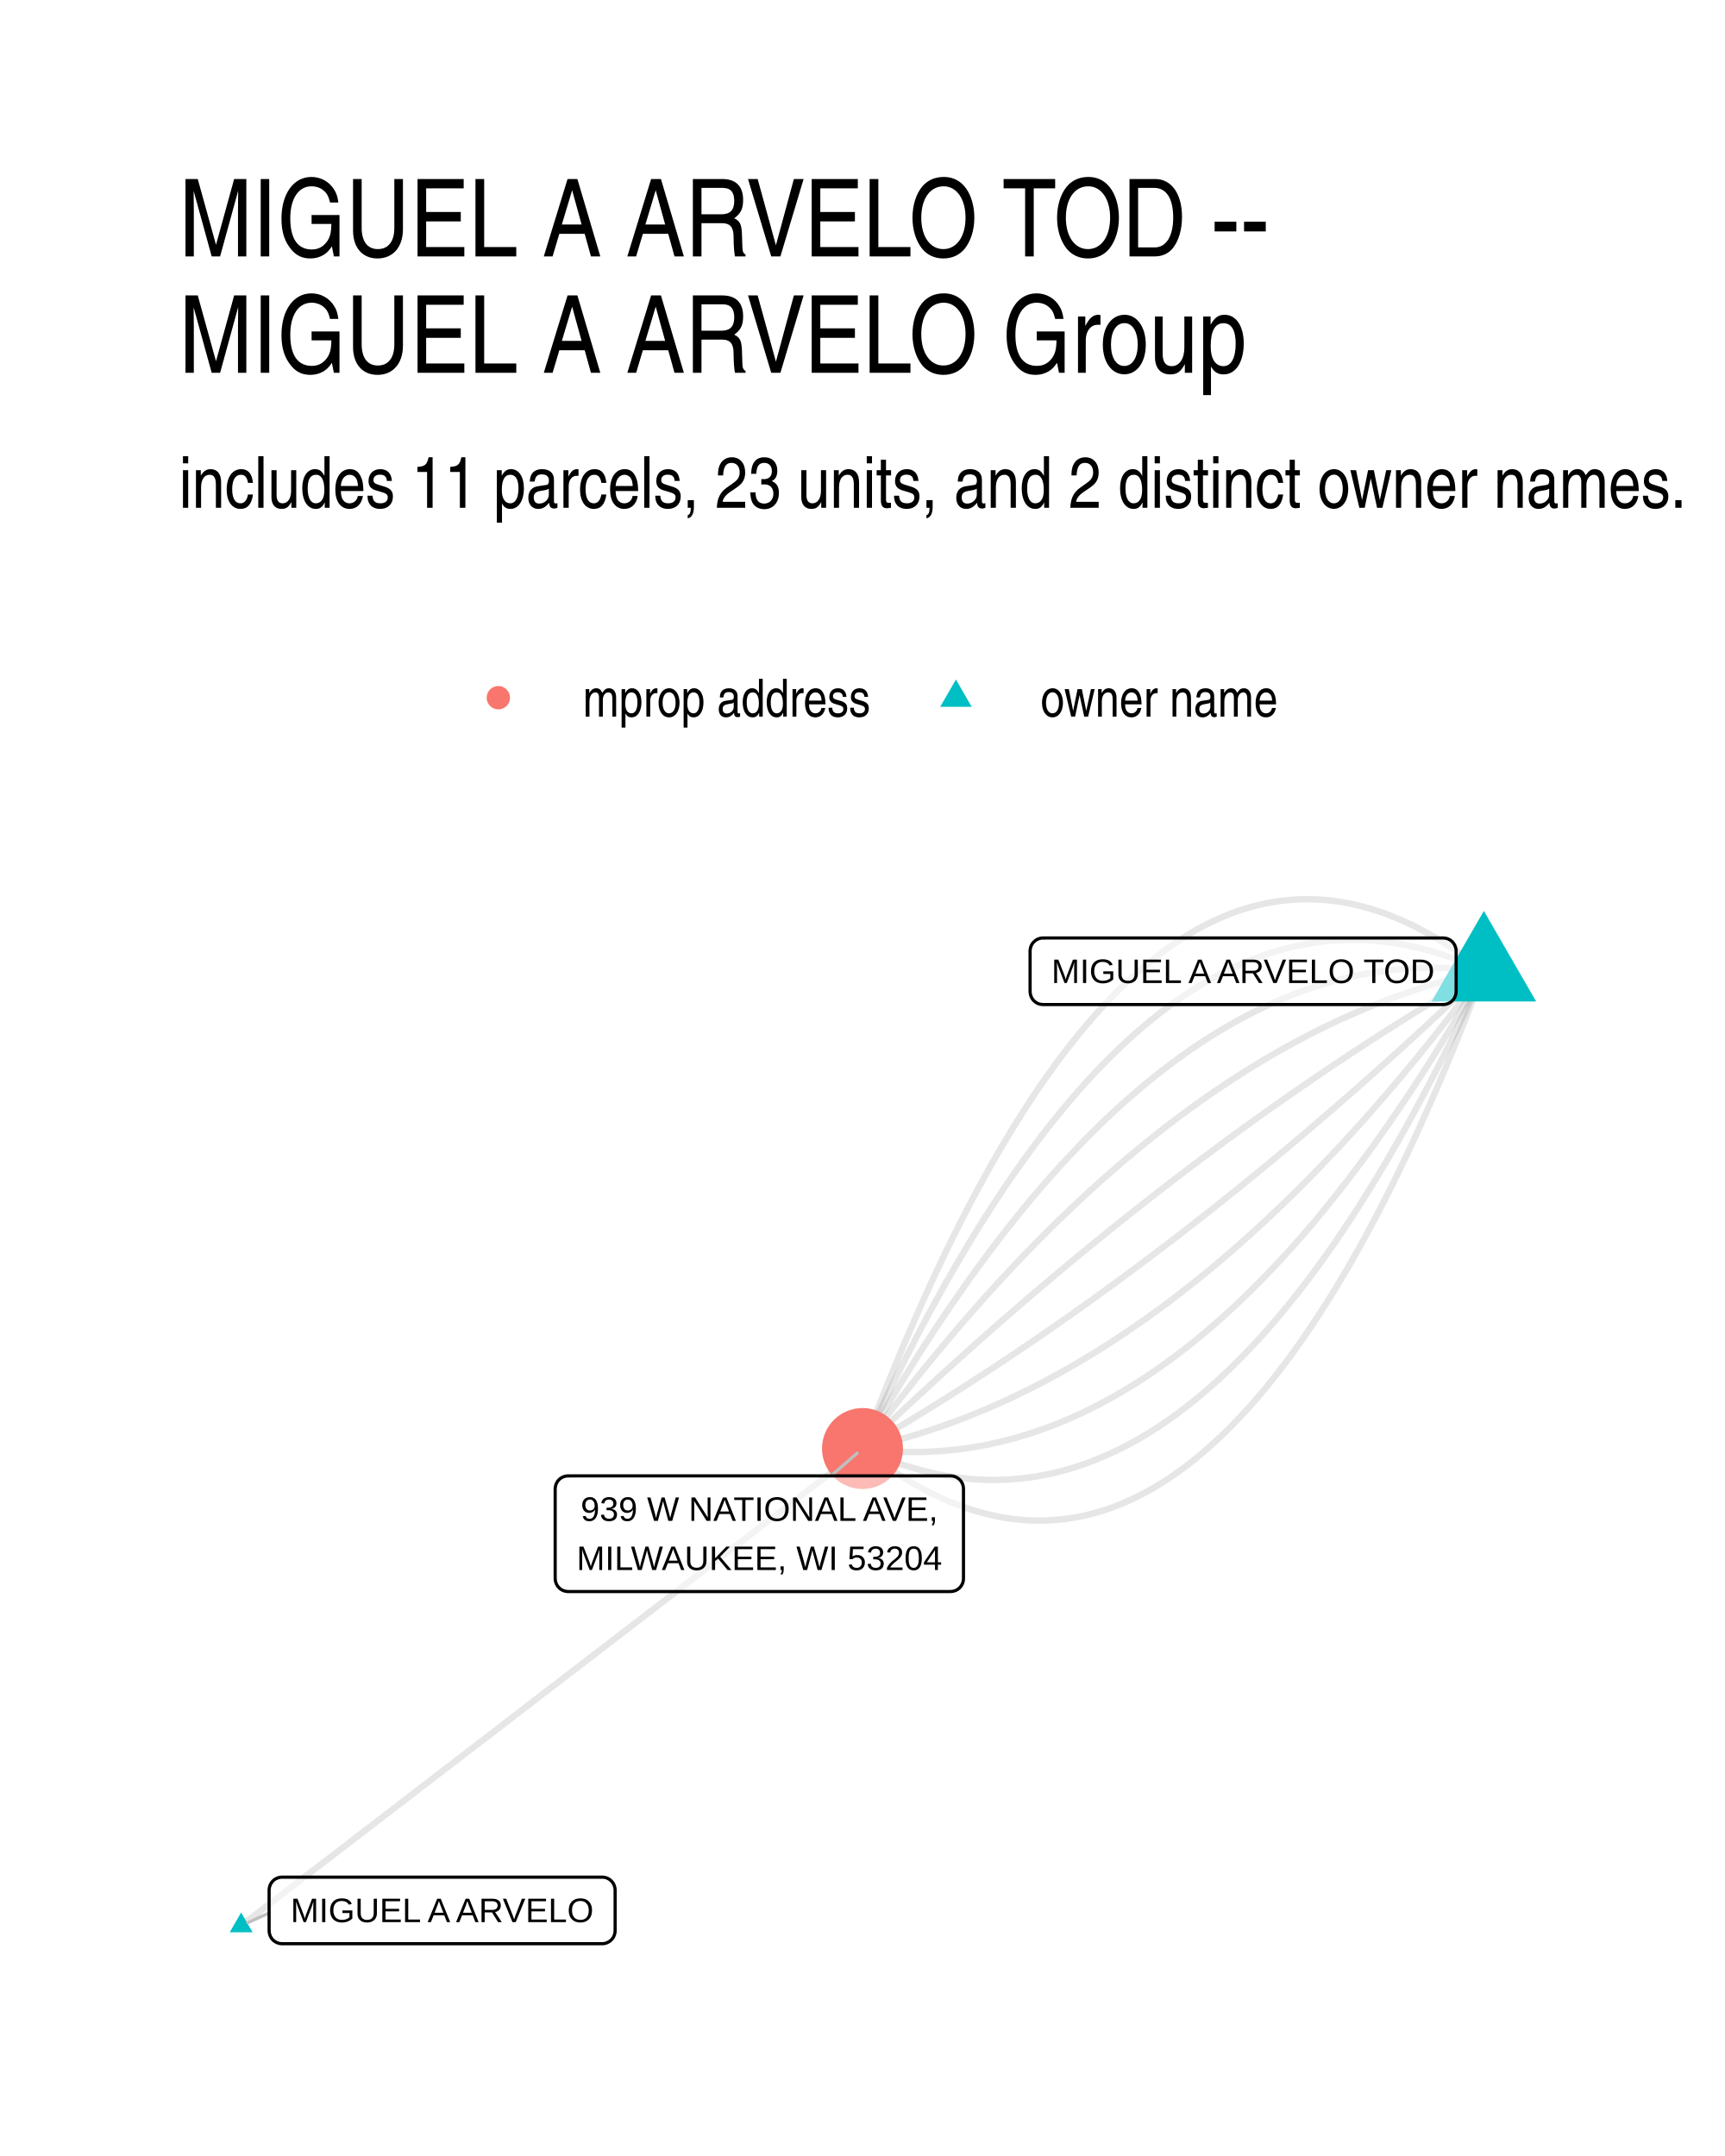
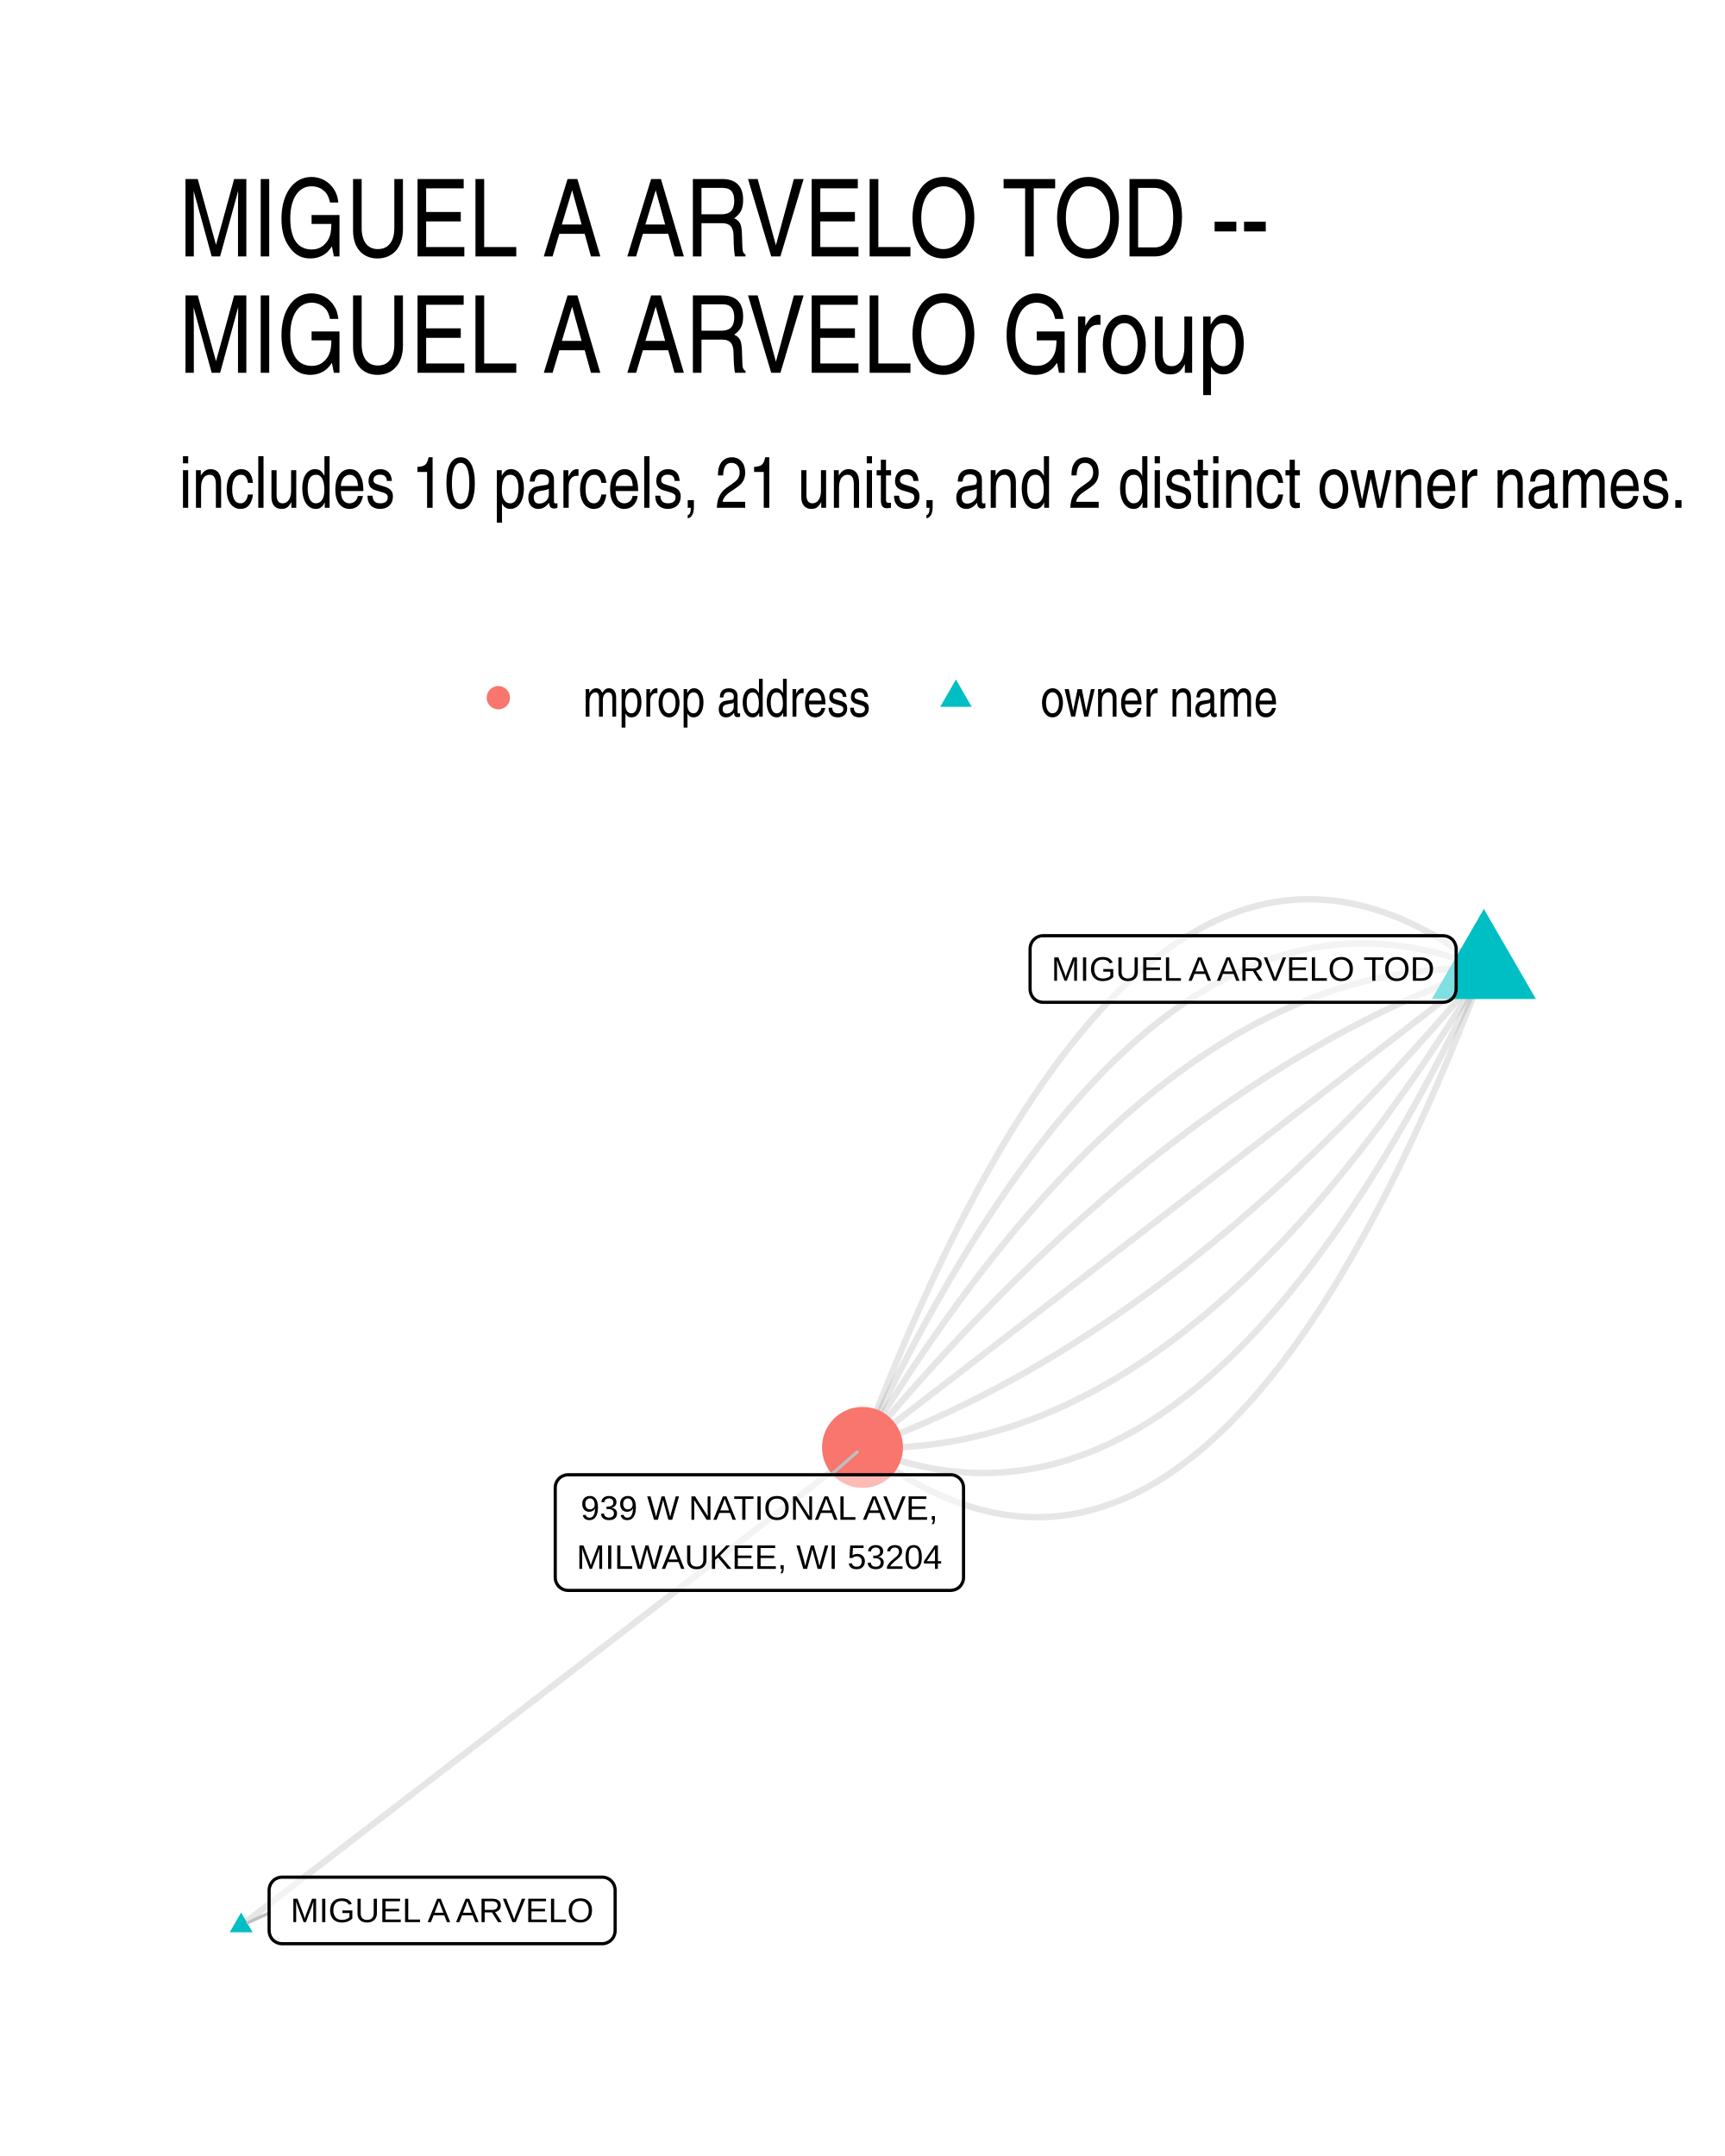
<svg xmlns="http://www.w3.org/2000/svg" width="384" height="480" viewBox="0 0 288 360">
  <g class="svglite">
    <defs>
      <style>.svglite line,.svglite polyline,.svglite polygon,.svglite path,.svglite circle{fill:none;stroke:#000000;stroke-linecap:round;stroke-linejoin:round;stroke-miterlimit:10.00}.svglite text{white-space:pre}.svglite g.glyphgroup path{fill:inherit;stroke:none}</style>
    </defs>
    <rect width="100%" height="100%" style="stroke-linecap:round;stroke-linejoin:round;stroke-miterlimit:10.00;stroke:none;fill:#FFFFFF" />
    <defs>
      <clipPath id="cpMC4wMHwyODguMDB8MC4wMHwzNjAuMDA=">
        <path d="M0 0h288v360H0z" />
      </clipPath>
    </defs>
    <g clip-path="url(#cpMC4wMHwyODguMDB8MC4wMHwzNjAuMDA=)">
      <path d="M0 0h288v360H0z" style="stroke-width:1.07;stroke:none;fill:#FFFFFF" />
    </g>
    <defs>
      <clipPath id="cpMjkuODl8MjU4LjExfDE0MS41OHwzMzAuMTE=">
        <path d="M29.89 141.58h228.22v188.53H29.89z" />
      </clipPath>
    </defs>
    <g clip-path="url(#cpMjkuODl8MjU4LjExfDE0MS41OHwzMzAuMTE=)">
-       <path d="m247.74 162.18-1.15-.9-1.14-.86-1.14-.83-1.14-.79-1.14-.76-1.14-.72-1.13-.69-1.14-.65-1.13-.62-1.12-.59-1.13-.55-1.12-.51-1.13-.48-1.12-.45-1.11-.41-1.12-.37-1.11-.35-1.12-.3-1.11-.27-1.1-.24-1.11-.2-1.1-.17-1.11-.13-1.1-.1-1.09-.06-1.1-.03h-1.09l-1.1.04-1.09.08-1.08.11-1.09.14-1.08.18-1.09.22-1.08.25-1.07.28-1.08.32-1.07.35-1.08.39-1.07.43-1.06.45-1.07.5-1.06.52-1.07.56-1.06.6-1.05.63-1.06.67-1.05.7-1.06.74-1.05.77-1.04.8-1.05.84-1.04.87-1.04.91-1.04.95-1.04.98-1.04 1.01-1.03 1.05-1.03 1.08-1.03 1.12-1.03 1.15-1.03 1.19-1.02 1.22-1.02 1.26-1.02 1.29-1.02 1.32-1.02 1.36-1.01 1.4-1.01 1.43-1.01 1.46-1.01 1.5-1 1.54-1.01 1.57-1 1.6-1 1.64-1 1.67-.99 1.71-1 1.74-.99 1.78-.99 1.81-.99 1.85-.98 1.88-.98 1.92-.99 1.95-.98 1.98-.97 2.02-.98 2.06-.97 2.09-.97 2.12-.97 2.16-.97 2.2-.97 2.23-.96 2.26-.96 2.3-.96 2.33-.96 2.37-.95 2.4-.96 2.44-.95 2.47-.95 2.51" style="stroke-width:1.07;stroke:#000000;stroke-opacity:0.10;stroke-linecap:butt" />
-       <path d="m247.74 162.18-1.13-.52-1.12-.49-1.12-.47-1.12-.43-1.12-.42-1.11-.38-1.12-.36-1.11-.33-1.11-.3-1.11-.27-1.11-.25-1.11-.22-1.11-.2-1.1-.17-1.1-.14-1.1-.11-1.1-.09-1.1-.06-1.1-.03h-1.09l-1.1.02-1.09.05-1.09.07-1.09.11-1.08.12-1.09.16-1.08.19-1.08.21-1.08.23-1.08.27-1.08.29-1.08.32-1.07.34-1.07.38-1.08.4-1.06.42-1.07.46-1.07.48-1.06.51-1.07.53-1.06.56-1.06.59-1.06.62-1.06.64-1.05.67-1.06.7-1.05.72-1.05.75-1.05.78-1.05.8-1.04.84-1.05.86-1.04.88-1.04.91-1.04.94-1.04.97-1.04 1-1.03 1.02-1.04 1.05-1.03 1.07-1.03 1.1-1.03 1.13-1.03 1.16-1.02 1.18-1.03 1.21-1.02 1.24-1.02 1.26-1.02 1.29-1.02 1.32-1.02 1.35-1.01 1.37-1.01 1.4-1.02 1.42-1.01 1.46-1.01 1.48-1 1.51-1.01 1.53-1 1.56-1.01 1.59-1 1.62-1 1.64-.99 1.67-1 1.69-1 1.73-.99 1.75-.99 1.77-.99 1.81-.99 1.83-.99 1.86-.98 1.88-.98 1.92-.99 1.94-.98 1.96-.98 2-.97 2.02-.98 2.04-.98 2.08-.97 2.1-.97 2.13" style="stroke-width:1.07;stroke:#000000;stroke-opacity:0.10;stroke-linecap:butt" />
-       <path d="m247.74 162.18-1.1-.14-1.11-.12-1.1-.11-1.1-.08-1.09-.06-1.1-.05-1.1-.02-1.09-.01-1.09.02-1.1.03-1.09.05-1.09.08-1.09.09-1.09.11-1.08.13-1.09.15-1.08.16-1.09.19-1.08.21-1.08.22-1.08.25-1.08.26-1.08.29-1.07.3-1.08.32-1.07.35-1.08.36-1.07.38-1.07.4-1.07.42-1.07.43-1.07.46-1.07.48-1.06.5-1.07.51-1.06.54-1.06.55-1.06.57-1.06.6-1.06.61-1.06.63-1.06.65-1.05.67-1.06.69-1.05.71-1.05.73-1.05.74-1.05.77-1.05.78-1.05.81-1.05.82-1.04.85-1.05.86-1.04.88-1.04.9-1.04.92-1.04.94-1.04.96-1.04.98-1.04 1-1.03 1.02-1.04 1.03-1.03 1.06-1.03 1.08-1.03 1.09-1.03 1.11-1.03 1.14-1.03 1.15-1.03 1.17-1.02 1.19-1.03 1.21-1.02 1.23-1.02 1.25-1.02 1.27-1.02 1.28-1.02 1.31-1.02 1.33-1.02 1.34-1.01 1.37-1.02 1.38-1.01 1.4-1.01 1.43-1.01 1.44-1.01 1.46-1.01 1.48-1.01 1.5-1.01 1.52-1 1.54-1.01 1.55-1 1.58-1 1.6-1 1.61-1 1.64-1 1.65-1 1.67-1 1.7-.99 1.71-1 1.73-.99 1.75" style="stroke-width:1.07;stroke:#000000;stroke-opacity:0.10;stroke-linecap:butt" />
-       <path d="m247.74 162.18-1.08.24-1.08.24-1.08.27-1.08.27-1.08.28-1.08.3-1.07.3-1.08.32-1.07.33-1.08.35-1.07.35-1.08.36-1.07.38-1.07.39-1.07.4-1.07.41-1.07.42-1.07.44-1.07.44-1.07.46-1.06.47-1.07.48-1.07.49-1.06.51-1.07.51-1.06.53-1.06.54-1.07.55-1.06.56-1.06.57-1.06.59-1.06.6-1.06.6-1.06.62-1.06.64-1.05.64-1.06.65-1.06.67-1.05.68-1.06.69-1.05.7-1.05.71-1.06.72-1.05.74-1.05.75-1.05.75-1.05.77-1.05.79-1.05.79-1.04.8-1.05.82-1.05.83-1.04.84-1.05.85-1.04.86-1.05.88-1.04.88-1.04.9-1.04.91-1.05.92-1.04.93-1.04.95-1.04.95-1.03.97-1.04.98-1.04.99-1.04 1-1.03 1.01-1.04 1.03-1.03 1.03-1.03 1.05-1.04 1.06-1.03 1.07-1.03 1.09-1.03 1.09-1.03 1.11-1.03 1.11-1.03 1.13-1.03 1.14-1.03 1.16-1.03 1.16-1.02 1.18-1.03 1.18-1.02 1.2-1.03 1.21-1.02 1.22-1.02 1.24-1.03 1.24-1.02 1.26-1.02 1.27-1.02 1.28-1.02 1.29-1.02 1.3-1.02 1.31-1.02 1.33-1.01 1.34-1.02 1.35-1.01 1.36-1.02 1.37" style="stroke-width:1.07;stroke:#000000;stroke-opacity:0.10;stroke-linecap:butt" />
-       <path d="m247.74 162.18-1.06.61-1.06.62-1.06.63-1.06.62-1.05.64-1.06.63-1.06.64-1.06.64-1.05.65-1.06.65-1.06.65-1.05.66-1.06.67-1.05.66-1.06.67-1.06.67-1.05.68-1.06.68-1.05.69-1.06.69-1.05.69-1.05.7-1.06.7-1.05.7-1.05.71-1.06.71-1.05.72-1.05.72-1.06.72-1.05.73-1.05.73-1.05.74-1.05.74-1.06.74-1.05.75-1.05.75-1.05.76-1.05.75-1.05.77-1.05.76-1.05.77-1.05.78-1.05.78-1.05.78-1.05.78-1.04.79-1.05.8-1.05.79-1.05.8-1.05.81-1.05.81-1.04.81-1.05.82-1.05.82-1.04.82-1.05.83-1.05.83-1.04.84-1.05.84-1.04.84-1.05.85-1.04.85-1.05.85-1.04.86-1.05.87-1.04.86-1.05.87-1.04.88-1.04.88-1.05.88-1.04.88-1.04.89-1.05.9-1.04.9-1.04.9-1.04.9-1.05.91-1.04.91-1.04.92-1.04.92-1.04.93-1.04.93-1.04.93-1.04.93-1.04.94-1.04.95-1.04.95-1.04.95-1.04.95-1.04.96-1.04.97-1.04.96-1.03.97-1.04.98-1.04.98-1.04.98-1.04.99-1.03.99-1.04.99m103.74-79.69-1.04.99-1.04.99-1.03.99-1.04.98-1.04.98-1.04.97-1.03.98-1.04.96-1.04.97-1.04.95-1.04.96-1.04.95-1.04.95-1.04.94-1.04.94-1.04.94-1.04.93-1.04.93-1.04.92-1.04.93-1.04.91-1.05.92-1.04.9-1.04.91-1.04.9-1.04.9-1.05.89-1.04.89-1.04.89-1.05.88-1.04.88-1.04.87-1.05.87-1.04.87-1.05.86-1.04.86-1.05.86-1.04.85-1.05.85-1.04.84-1.05.84-1.04.84-1.05.83-1.05.83-1.04.82-1.05.82-1.05.82-1.05.81-1.04.81-1.05.8-1.05.8-1.05.8-1.05.8-1.04.78-1.05.79-1.05.78-1.05.78-1.05.77-1.05.77-1.05.77-1.05.76-1.05.76-1.05.76-1.05.75-1.06.74-1.05.75-1.05.74-1.05.73-1.05.73-1.06.73-1.05.73-1.05.72-1.05.71-1.06.71-1.05.71-1.05.71-1.06.7-1.05.7-1.06.69-1.05.69-1.06.68-1.05.68-1.06.68-1.05.68-1.06.67-1.05.66-1.06.66-1.06.66-1.05.66-1.06.65-1.06.64-1.05.65-1.06.64-1.06.63-1.06.63-1.05.63-1.06.62-1.06.62-1.06.62M40.26 321.54l1.05-.8 1.05-.81 1.05-.8 1.04-.81 1.05-.8 1.05-.81 1.05-.8 1.04-.81 1.05-.8 1.05-.81 1.05-.8 1.05-.8 1.04-.81 1.05-.8 1.05-.81 1.05-.8 1.05-.81 1.04-.8 1.05-.81 1.05-.8 1.05-.81 1.04-.8 1.05-.81 1.05-.8 1.05-.81 1.05-.8 1.04-.81 1.05-.8 1.05-.81 1.05-.8 1.05-.81 1.04-.8 1.05-.81 1.05-.8 1.05-.8 1.04-.81 1.05-.8 1.05-.81 1.05-.8 1.05-.81 1.04-.8 1.05-.81 1.05-.8 1.05-.81 1.05-.8 1.04-.81 1.05-.8 1.05-.81 1.05-.8 1.05-.81 1.04-.8 1.05-.81 1.05-.8 1.05-.81 1.04-.8 1.05-.81 1.05-.8 1.05-.8 1.05-.81 1.04-.8 1.05-.81 1.05-.8 1.05-.81 1.05-.8 1.04-.81 1.05-.8 1.05-.81 1.05-.8 1.04-.81 1.05-.8 1.05-.81 1.05-.8 1.05-.81 1.04-.8 1.05-.81 1.05-.8 1.05-.81 1.05-.8 1.04-.8 1.05-.81 1.05-.8 1.05-.81 1.04-.8 1.05-.81 1.05-.8 1.05-.81 1.05-.8 1.04-.81 1.05-.8 1.05-.81 1.05-.8 1.05-.81 1.04-.8 1.05-.81 1.05-.8 1.05-.81 1.04-.8 1.05-.81 1.05-.8" style="stroke-width:1.07;stroke:#000000;stroke-opacity:0.10;stroke-linecap:butt" />
-       <path d="m247.74 162.18-1.02 1.37-1.01 1.36-1.02 1.35-1.02 1.34-1.01 1.32-1.02 1.32-1.02 1.3-1.02 1.29-1.02 1.28-1.02 1.27-1.02 1.26-1.03 1.24-1.02 1.23-1.02 1.23-1.03 1.21-1.02 1.19-1.03 1.19-1.03 1.18-1.02 1.16-1.03 1.15-1.03 1.14-1.03 1.13-1.03 1.12-1.03 1.11-1.03 1.09-1.03 1.08-1.03 1.07-1.04 1.06-1.03 1.05-1.03 1.04-1.04 1.02-1.04 1.02-1.03 1-1.04.99-1.04.98-1.04.97-1.04.95-1.03.94-1.05.94-1.04.92-1.04.91-1.04.89-1.04.89-1.05.87-1.04.87-1.05.85-1.04.84-1.05.83-1.05.81-1.04.81-1.05.79-1.05.78-1.05.77-1.05.76-1.05.75-1.06.73-1.05.73-1.05.71-1.06.7-1.05.69-1.06.68-1.05.66-1.06.66-1.06.64-1.05.63-1.06.62-1.06.61-1.06.6-1.06.58-1.06.58-1.06.56-1.07.55-1.06.54-1.06.52-1.07.52-1.06.5-1.07.5-1.07.48-1.06.47-1.07.45-1.07.45-1.07.43-1.07.43-1.07.41-1.07.4-1.07.39-1.08.37-1.07.37-1.07.35-1.08.34-1.07.33-1.08.32-1.08.31-1.07.3-1.08.28-1.08.27-1.08.26-1.08.25-1.08.24" style="stroke-width:1.07;stroke:#000000;stroke-opacity:0.10;stroke-linecap:butt" />
-       <path d="m247.74 162.18-.99 1.75-1 1.73-.99 1.71-1 1.69-1 1.68-1 1.65-1 1.64-1 1.61-1 1.6-1 1.57-1.01 1.56-1 1.54-1.01 1.52-1.01 1.5-1.01 1.48-1.01 1.46-1.01 1.44-1.01 1.42-1.01 1.41-1.02 1.38-1.01 1.36-1.02 1.35-1.02 1.33-1.02 1.3-1.02 1.29-1.02 1.27-1.02 1.25-1.02 1.23-1.03 1.21-1.02 1.19-1.03 1.17-1.03 1.15-1.03 1.13-1.03 1.12-1.03 1.09-1.03 1.08-1.03 1.05-1.04 1.04-1.03 1.02-1.04.99-1.04.98-1.04.96-1.04.94-1.04.92-1.04.9-1.04.89-1.05.86-1.04.84-1.05.83-1.05.8-1.05.79-1.05.76-1.05.75-1.05.73-1.05.71-1.06.69-1.05.67-1.06.65-1.06.63-1.06.61-1.06.59-1.06.58-1.06.55-1.07.54-1.06.51-1.07.5-1.06.47-1.07.46-1.07.44-1.07.42-1.07.4-1.07.38-1.08.36-1.07.34-1.08.33-1.07.3-1.08.28-1.08.27-1.08.24-1.08.23-1.09.21-1.08.18-1.08.17-1.09.15-1.09.13-1.08.11-1.09.09-1.09.07-1.09.06-1.1.03-1.09.01h-1.1l-1.09-.03-1.1-.04-1.1-.06-1.1-.09-1.1-.1-1.1-.12-1.1-.14" style="stroke-width:1.07;stroke:#000000;stroke-opacity:0.10;stroke-linecap:butt" />
-       <path d="m247.74 162.18-.97 2.13-.98 2.1-.97 2.07-.98 2.05-.97 2.02-.98 1.99-.98 1.97-.99 1.94-.98 1.91-.99 1.89-.98 1.86-.99 1.83-.99 1.8-.99 1.78-1 1.75-.99 1.72-1 1.7-1 1.67-.99 1.64-1.01 1.62-1 1.59-1 1.56-1.01 1.53-1.01 1.51-1 1.48-1.01 1.45-1.02 1.43-1.01 1.4-1.02 1.37-1.01 1.35-1.02 1.31-1.02 1.29-1.02 1.27-1.02 1.24-1.03 1.21-1.02 1.18-1.03 1.16-1.03 1.12-1.03 1.11-1.03 1.07-1.04 1.05-1.03 1.02-1.04 1-1.04.96-1.04.94-1.04.92-1.04.88-1.05.86-1.04.83-1.05.81-1.05.78-1.05.75-1.06.72-1.05.7-1.05.67-1.06.64-1.06.62-1.06.58-1.06.57-1.07.53-1.06.51-1.07.48-1.07.45-1.07.43-1.07.4-1.07.37-1.07.35-1.08.32-1.08.29-1.08.26-1.08.24-1.08.21-1.08.19-1.09.15-1.09.13-1.08.1-1.09.08-1.1.05-1.09.02h-1.09l-1.1-.04-1.1-.06-1.1-.08-1.1-.12-1.1-.14-1.1-.16-1.11-.2-1.11-.22-1.11-.25-1.11-.27-1.11-.31-1.11-.33-1.12-.35-1.11-.39-1.12-.41-1.12-.44-1.12-.46-1.13-.49-1.12-.52" style="stroke-width:1.07;stroke:#000000;stroke-opacity:0.10;stroke-linecap:butt" />
-       <path d="m247.74 162.18-.95 2.5-.95 2.48-.96 2.43-.95 2.41-.96 2.36-.96 2.34-.96 2.3-.96 2.26-.97 2.23-.97 2.19-.97 2.16-.97 2.13-.97 2.09-.98 2.05-.98 2.02-.97 1.99-.99 1.95-.98 1.92-.99 1.88-.98 1.84-.99 1.82-.99 1.77-1 1.75-.99 1.71-1 1.67-1 1.64-1 1.6-1.01 1.57-1 1.53-1.01 1.5-1.01 1.47-1.01 1.43-1.02 1.39-1.01 1.36-1.02 1.33-1.02 1.29-1.02 1.26-1.02 1.22-1.03 1.19-1.03 1.15-1.03 1.12-1.03 1.08-1.03 1.05-1.04 1.01-1.04.98-1.04.94-1.04.91-1.04.88-1.05.84-1.05.8-1.05.77-1.05.74-1.05.7-1.06.66-1.06.64-1.06.59-1.06.56-1.06.53-1.07.49-1.06.46-1.07.42-1.08.39-1.07.36-1.08.31-1.07.29-1.08.25-1.09.21-1.08.18-1.09.15-1.08.11-1.09.07-1.1.04-1.09.01-1.1-.03-1.09-.06-1.1-.1-1.11-.13-1.1-.17-1.11-.2-1.1-.24-1.11-.27-1.12-.31-1.11-.34-1.12-.37-1.12-.41-1.12-.45-1.12-.48-1.12-.52-1.13-.54-1.13-.59-1.13-.62-1.13-.65-1.13-.69-1.14-.72-1.14-.76-1.14-.79-1.14-.83-1.14-.86-1.15-.9" style="stroke-width:1.07;stroke:#000000;stroke-opacity:0.10;stroke-linecap:butt" />
-       <path d="m247.74 152.1 8.73 15.12h-17.46zM40.26 319.33l1.92 3.32h-3.83z" style="stroke-width:0.71;stroke:none;fill:#00BFC4" />
-       <circle cx="144" cy="241.87" r="6.76" style="stroke-width:0.71;stroke:none;fill:#F8766D" />
-       <path d="m44.93 319.42-3.56 1.62m97.37-74.6 4.38-3.81" style="stroke-width:0.53;stroke:#BFBFBF" />
-       <path d="M174.14 167.74h66.81l-.09-.01.35-.01.34-.07.32-.12.3-.18.27-.22.23-.26.19-.29.13-.32.09-.34.03-.34h0v-6.8h0l-.03-.35-.09-.33-.13-.32-.19-.3-.23-.26-.27-.22-.3-.17-.32-.13-.34-.06-.26-.02h-66.81l.26.02-.34-.02-.35.04-.33.1-.32.15-.28.2-.25.24-.21.27-.16.31-.11.33-.06.35-.01.17v6.8l.01-.18v.35l.06.34.11.33.16.31.21.28.25.24.28.2.32.15.33.09.35.04z" style="stroke-width:0.53;fill:#FFFFFF;fill-opacity:0.50" />
-       <text x="207.54" y="164.14" lengthAdjust="spacingAndGlyphs" style="font-size:5.69px;font-family:&quot;Liberation Sans&quot;" text-anchor="middle" textLength="63.92">MIGUEL A ARVELO TOD</text>
+       <path d="m247.74 161.8-1.15-.88-1.14-.84-1.14-.81-1.14-.78-1.14-.74-1.13-.7-1.14-.68-1.13-.63-1.13-.61-1.12-.56-1.13-.54-1.12-.5-1.12-.46-1.12-.43-1.12-.4-1.11-.36-1.12-.33-1.11-.29-1.11-.26-1.1-.23-1.11-.19-1.1-.15-1.1-.12-1.1-.09-1.1-.05-1.1-.02-1.09.01-1.09.05-1.09.09-1.09.12-1.08.15-1.09.19-1.08.22-1.08.26-1.08.29-1.07.32-1.08.36-1.07.4-1.07.43-1.07.46-1.06.5-1.06.53-1.07.57-1.06.6-1.05.63-1.06.67-1.05.7-1.06.74-1.05.78-1.04.8-1.05.84-1.04.88-1.04.91-1.04.94-1.04.98-1.04 1.02-1.03 1.04-1.03 1.08-1.03 1.12-1.03 1.15-1.03 1.19-1.02 1.22-1.02 1.25-1.02 1.29-1.02 1.32-1.02 1.36-1.01 1.39-1.02 1.43-1.01 1.46-1 1.49-1.01 1.53-1 1.56-1.01 1.6-1 1.63-1 1.67-.99 1.7-1 1.74-.99 1.76-.99 1.81-.99 1.84-.98 1.87-.99 1.91-.98 1.94-.98 1.97-.98 2.01-.98 2.05-.97 2.08-.97 2.11-.97 2.15-.97 2.18-.97 2.22-.96 2.25-.97 2.29-.96 2.32-.95 2.35-.96 2.39-.96 2.42-.95 2.46-.95 2.49" style="stroke-width:1.07;stroke:#000000;stroke-opacity:0.10;stroke-linecap:butt" />
+       <path d="m247.74 161.8-1.12-.46-1.12-.43-1.12-.4-1.12-.38-1.11-.36-1.11-.33-1.12-.3-1.11-.27-1.1-.25-1.11-.23-1.11-.2-1.1-.17-1.1-.15-1.11-.12-1.1-.09-1.09-.07-1.1-.05-1.1-.02-1.09.01-1.09.03-1.09.06-1.09.09-1.09.11-1.09.13-1.08.17-1.09.18-1.08.22-1.08.24-1.08.26-1.08.29-1.07.32-1.08.34-1.07.37-1.07.4-1.07.42-1.07.44-1.07.47-1.06.5-1.07.52-1.06.55-1.06.58-1.06.6-1.06.63-1.06.65-1.05.68-1.06.7-1.05.73-1.05.75-1.05.79-1.05.8-1.04.83-1.05.86-1.04.89-1.04.91-1.04.93-1.04.97-1.04.98-1.04 1.02-1.03 1.03-1.03 1.07-1.03 1.09-1.03 1.12-1.03 1.14-1.03 1.17-1.03 1.19-1.02 1.22-1.02 1.24-1.02 1.28-1.02 1.29-1.02 1.33-1.02 1.34-1.01 1.38-1.02 1.4-1.01 1.42-1.01 1.46-1.01 1.47-1.01 1.51-1 1.52-1.01 1.56-1 1.58-1 1.61-1 1.63-1 1.66-1 1.68-.99 1.71-1 1.73-.99 1.77-.99 1.78-.99 1.82-.99 1.83-.99 1.87-.98 1.89-.99 1.91-.98 1.95-.98 1.96-.98 2-.98 2.01-.97 2.05-.98 2.07" style="stroke-width:1.07;stroke:#000000;stroke-opacity:0.10;stroke-linecap:butt" />
+       <path d="m247.74 161.8-1.1-.04-1.09-.02h-1.1l-1.09.02-1.09.03-1.1.05-1.09.07-1.09.09-1.08.1-1.09.12-1.09.13-1.08.16-1.09.17-1.08.19-1.08.2-1.09.22-1.08.24-1.08.26-1.07.27-1.08.29-1.08.31-1.07.33-1.08.34-1.07.36-1.07.38-1.08.39-1.07.41-1.07.43-1.07.45-1.06.46-1.07.48-1.07.5-1.06.51-1.06.54-1.07.54-1.06.57-1.06.58-1.06.6-1.06.62-1.06.64-1.05.65-1.06.67-1.05.69-1.06.7-1.05.72-1.05.74-1.05.75-1.05.78-1.05.79-1.05.8-1.05.83-1.04.84-1.05.86-1.04.87-1.04.89-1.05.91-1.04.93-1.04.95-1.03.96-1.04.98-1.04.99-1.04 1.02-1.03 1.03-1.03 1.04-1.04 1.07-1.03 1.08-1.03 1.1-1.03 1.12-1.03 1.13-1.03 1.15-1.02 1.17-1.03 1.18-1.03 1.21-1.02 1.22-1.02 1.23-1.03 1.26-1.02 1.27-1.02 1.29-1.02 1.3-1.01 1.32-1.02 1.34-1.02 1.36-1.01 1.37-1.02 1.4-1.01 1.4-1.01 1.43-1.01 1.44-1.01 1.46-1.01 1.48-1.01 1.5-1.01 1.51-1 1.53-1.01 1.54-1 1.57-1.01 1.58-1 1.59-1 1.62-1 1.63-1 1.65" style="stroke-width:1.07;stroke:#000000;stroke-opacity:0.10;stroke-linecap:butt" />
+       <path d="m247.74 161.8-1.07.38-1.08.4-1.07.4-1.07.41-1.07.42-1.07.43-1.07.44-1.06.44-1.07.46-1.07.46-1.07.47-1.06.48-1.07.49-1.07.5-1.06.51-1.07.51-1.06.52-1.06.54-1.07.54-1.06.55-1.06.55-1.06.57-1.07.57-1.06.59-1.06.59-1.06.6-1.06.61-1.05.62-1.06.62-1.06.64-1.06.64-1.05.65-1.06.66-1.06.67-1.05.68-1.06.69-1.05.69-1.05.71-1.06.71-1.05.72-1.05.73-1.05.74-1.06.74-1.05.76-1.05.76-1.05.78-1.05.78-1.05.79-1.04.8-1.05.8-1.05.82-1.05.82-1.04.83-1.05.85-1.04.85-1.05.85-1.04.87-1.05.88-1.04.88-1.04.89-1.05.91-1.04.91-1.04.91-1.04.93-1.04.94-1.04.94-1.04.95-1.04.97-1.04.97-1.03.98-1.04.98-1.04 1-1.04 1-1.03 1.02-1.04 1.02-1.03 1.03-1.04 1.04-1.03 1.05-1.03 1.05-1.04 1.07-1.03 1.07-1.03 1.08-1.03 1.09-1.03 1.1-1.03 1.11-1.03 1.12-1.03 1.12-1.03 1.13-1.03 1.15-1.03 1.15-1.03 1.16-1.02 1.16-1.03 1.18-1.03 1.19-1.02 1.19-1.03 1.2-1.02 1.21-1.03 1.22-1.02 1.23" style="stroke-width:1.07;stroke:#000000;stroke-opacity:0.10;stroke-linecap:butt" />
+       <path d="m247.74 161.8-1.05.81-1.05.8-1.05.81-1.04.81-1.05.8-1.05.81-1.05.81-1.04.8-1.05.81-1.05.81-1.05.8-1.05.81-1.04.81-1.05.8-1.05.81-1.05.81-1.05.81-1.04.8-1.05.81-1.05.81-1.05.8-1.04.81-1.05.81-1.05.8-1.05.81-1.05.81-1.04.8-1.05.81-1.05.81-1.05.8-1.05.81-1.04.81-1.05.81-1.05.8-1.05.81-1.04.81-1.05.8-1.05.81-1.05.81-1.05.8-1.04.81-1.05.81-1.05.8-1.05.81-1.05.81-1.04.81-1.05.8-1.05.81-1.05.81-1.04.8-1.05.81-1.05.81-1.05.8-1.05.81-1.04.81-1.05.8-1.05.81-1.05.81-1.05.8-1.04.81-1.05.81-1.05.81-1.05.8-1.04.81-1.05.81-1.05.8-1.05.81-1.05.81-1.04.8-1.05.81-1.05.81-1.05.8-1.05.81-1.04.81-1.05.8-1.05.81-1.05.81-1.04.81-1.05.8-1.05.81-1.05.81-1.05.8-1.04.81-1.05.81-1.05.8-1.05.81-1.05.81-1.04.8-1.05.81-1.05.81-1.05.8-1.04.81-1.05.81-1.05.81-1.05.8-1.05.81-1.04.81-1.05.8-1.05.81M40.26 321.54l1.05-.8 1.05-.81 1.05-.81 1.04-.8 1.05-.81 1.05-.81 1.05-.8 1.04-.81 1.05-.81 1.05-.8 1.05-.81 1.05-.81 1.04-.8 1.05-.81 1.05-.81 1.05-.8 1.05-.81 1.04-.81 1.05-.8 1.05-.81 1.05-.81 1.04-.8 1.05-.81 1.05-.81 1.05-.8 1.05-.81 1.04-.81 1.05-.81 1.05-.8 1.05-.81 1.05-.81 1.04-.8 1.05-.81 1.05-.81 1.05-.8 1.04-.81 1.05-.81 1.05-.8 1.05-.81 1.05-.81 1.04-.8 1.05-.81 1.05-.81 1.05-.8 1.05-.81 1.04-.81 1.05-.8 1.05-.81 1.05-.81 1.05-.8 1.04-.81 1.05-.81 1.05-.8 1.05-.81 1.04-.81 1.05-.8 1.05-.81 1.05-.81 1.05-.8 1.04-.81 1.05-.81 1.05-.8 1.05-.81 1.05-.81 1.04-.8 1.05-.81 1.05-.81 1.05-.8 1.04-.81 1.05-.81 1.05-.8 1.05-.81 1.05-.81 1.04-.8 1.05-.81 1.05-.81 1.05-.8 1.05-.81 1.04-.81 1.05-.8 1.05-.81 1.05-.81 1.04-.8 1.05-.81 1.05-.81 1.05-.8 1.05-.81 1.04-.81 1.05-.8 1.05-.81 1.05-.81 1.05-.8 1.04-.81 1.05-.81 1.05-.8 1.05-.81 1.04-.81 1.05-.8 1.05-.81" style="stroke-width:1.07;stroke:#000000;stroke-opacity:0.10;stroke-linecap:butt" />
+       <path d="m247.74 161.8-1.03 1.23-1.02 1.22-1.02 1.21-1.03 1.2-1.02 1.19-1.03 1.19-1.03 1.17-1.02 1.17-1.03 1.16-1.03 1.15-1.03 1.14-1.03 1.14-1.03 1.12-1.03 1.12-1.03 1.11-1.03 1.1-1.03 1.09-1.03 1.08-1.03 1.07-1.04 1.07-1.03 1.05-1.03 1.05-1.04 1.04-1.03 1.03-1.04 1.02-1.04 1.02-1.03 1-1.04 1-1.04.98-1.03.98-1.04.97-1.04.96-1.04.96-1.04.94-1.04.94-1.04.92-1.04.92-1.05.91-1.04.9-1.04.9-1.04.88-1.05.88-1.04.86-1.05.86-1.04.85-1.05.84-1.05.84-1.04.82-1.05.82-1.05.8-1.05.8-1.04.79-1.05.78-1.05.77-1.05.77-1.05.75-1.06.75-1.05.74-1.05.73-1.05.72-1.06.71-1.05.7-1.05.7-1.06.69-1.05.67-1.06.67-1.06.66-1.05.66-1.06.64-1.06.64-1.06.62-1.06.62-1.05.61-1.06.6-1.06.59-1.07.58-1.06.58-1.06.57-1.06.55-1.06.55-1.07.54-1.06.53-1.06.53-1.07.51-1.06.51-1.07.5-1.07.48-1.06.48-1.07.48-1.07.46-1.07.45-1.06.45-1.07.44-1.07.43-1.07.42-1.07.41-1.08.4-1.07.39-1.07.39" style="stroke-width:1.07;stroke:#000000;stroke-opacity:0.10;stroke-linecap:butt" />
+       <path d="m247.74 161.8-1 1.65-1 1.63-1 1.61-1 1.6-1.01 1.58-1 1.57-1.01 1.54-1 1.53-1.01 1.51-1.01 1.5-1.01 1.48-1.01 1.46-1.01 1.44-1.01 1.42-1.02 1.41-1.01 1.39-1.01 1.38-1.02 1.36-1.02 1.34-1.02 1.32-1.01 1.3-1.03 1.29-1.02 1.27-1.02 1.26-1.02 1.23-1.03 1.22-1.02 1.21-1.03 1.18-1.02 1.17-1.03 1.15-1.03 1.13-1.03 1.12-1.03 1.1-1.03 1.08-1.04 1.06-1.03 1.05-1.04 1.03-1.03 1.02-1.04.99-1.04.98-1.04.96-1.04.95-1.04.92-1.04.91-1.04.9-1.04.87-1.05.86-1.05.84-1.04.83-1.05.8-1.05.79-1.05.78-1.05.75-1.05.74-1.05.72-1.06.7-1.05.69-1.06.67-1.06.65-1.05.64-1.06.61-1.06.6-1.06.59-1.06.56-1.07.55-1.06.53-1.07.52-1.06.5-1.07.48-1.07.46-1.06.45-1.07.42-1.07.42-1.08.39-1.07.38-1.07.36-1.08.34-1.07.33-1.08.3-1.08.3-1.08.27-1.08.26-1.08.24-1.08.22-1.08.2-1.08.19-1.09.17-1.08.16-1.09.13-1.09.12-1.09.1-1.09.09-1.09.07-1.09.05-1.09.03-1.09.01h-1.1l-1.09-.01-1.1-.04" style="stroke-width:1.07;stroke:#000000;stroke-opacity:0.10;stroke-linecap:butt" />
+       <path d="m247.74 161.8-.98 2.07-.97 2.04-.98 2.02-.98 2-.98 1.96-.98 1.94-.99 1.92-.98 1.89-.99 1.86-.99 1.84-.99 1.82-.99 1.78-.99 1.76-1 1.74-.99 1.71-1 1.68-1 1.66-1 1.63-1 1.61-1 1.58-1.01 1.55-1.01 1.53-1 1.51-1.01 1.47-1.01 1.45-1.02 1.43-1.01 1.4-1.01 1.37-1.02 1.35-1.02 1.33-1.02 1.29-1.02 1.27-1.02 1.25-1.03 1.22-1.02 1.19-1.03 1.17-1.03 1.14-1.03 1.12-1.03 1.09-1.03 1.06-1.04 1.04-1.03 1.02-1.04.98-1.04.96-1.04.94-1.04.91-1.04.89-1.05.85-1.05.84-1.04.8-1.05.78-1.05.76-1.06.73-1.05.7-1.05.68-1.06.65-1.06.63-1.06.6-1.06.57-1.06.55-1.07.53-1.06.49-1.07.48-1.07.44-1.07.42-1.07.4-1.07.36-1.08.35-1.07.31-1.08.3-1.08.26-1.08.24-1.08.21-1.09.19-1.08.16-1.09.14-1.09.11-1.09.09-1.09.05-1.09.04-1.09.01-1.1-.02-1.1-.05-1.09-.07-1.1-.09-1.11-.12-1.1-.15-1.1-.17-1.11-.2-1.11-.23-1.11-.25-1.11-.27-1.11-.31-1.11-.32-1.12-.36-1.11-.38-1.12-.4-1.12-.43-1.12-.46" style="stroke-width:1.07;stroke:#000000;stroke-opacity:0.10;stroke-linecap:butt" />
+       <path d="m247.74 161.8-.95 2.49-.96 2.46-.95 2.42-.96 2.39-.96 2.35-.96 2.32-.96 2.29-.96 2.25-.97 2.22-.97 2.18-.97 2.15-.97 2.11-.98 2.08-.97 2.04-.98 2.01-.98 1.98-.98 1.94-.99 1.91-.98 1.87-.99 1.84-.99 1.8-1 1.77-.99 1.74-1 1.7-.99 1.67-1 1.63-1.01 1.6-1 1.56-1.01 1.53-1.01 1.49-1.01 1.46-1.01 1.43-1.01 1.39-1.02 1.36-1.02 1.32-1.02 1.29-1.02 1.25-1.02 1.22-1.03 1.19-1.03 1.15-1.03 1.11-1.03 1.09-1.03 1.04-1.04 1.02-1.04.97-1.04.95-1.04.91-1.04.88-1.05.84-1.05.8-1.05.78-1.05.73-1.05.71-1.06.67-1.06.63-1.05.6-1.07.57-1.06.53-1.07.5-1.06.46-1.07.43-1.08.39-1.07.36-1.07.33-1.08.29-1.08.26-1.08.22-1.09.19-1.08.15-1.09.12-1.09.09-1.09.05-1.09.01-1.1-.02-1.1-.05-1.1-.09-1.1-.12-1.1-.15-1.11-.19-1.1-.23-1.11-.26-1.11-.29-1.12-.33-1.11-.36-1.12-.4-1.12-.43-1.12-.46-1.12-.5-1.13-.54-1.13-.57-1.13-.6-1.13-.64-1.13-.67-1.13-.7-1.14-.74-1.14-.78-1.14-.81-1.14-.84-1.15-.88" style="stroke-width:1.07;stroke:#000000;stroke-opacity:0.10;stroke-linecap:butt" />
+       <path d="m247.74 151.77 8.69 15.04h-17.38zM40.26 319.33l1.92 3.32h-3.83z" style="stroke-width:0.71;stroke:none;fill:#00BFC4" />
+       <circle cx="144" cy="241.68" r="6.76" style="stroke-width:0.71;stroke:none;fill:#F8766D" />
+       <path d="m44.93 319.42-3.56 1.62m97.37-74.79 4.38-3.81" style="stroke-width:0.53;stroke:#BFBFBF" />
+       <path d="M174.14 167.36h66.81-.09l.35-.02.34-.07.32-.12.3-.18.27-.22.23-.26.19-.29.13-.32.09-.34.03-.34h0v-6.8h0l-.03-.35-.09-.33-.13-.32-.19-.3-.23-.26-.27-.22-.3-.17-.32-.12-.34-.07-.26-.02h-66.81l.26.02-.34-.02-.35.04-.33.1-.32.15-.28.2-.25.24-.21.28-.16.3-.11.33-.06.35-.01.17v6.8l.01-.18v.35l.06.34.11.33.16.31.21.28.25.24.28.2.32.15.33.09.35.05z" style="stroke-width:0.53;fill:#FFFFFF;fill-opacity:0.50" />
+       <text x="207.54" y="163.76" lengthAdjust="spacingAndGlyphs" style="font-size:5.69px;font-family:&quot;Liberation Sans&quot;" text-anchor="middle" textLength="63.92">MIGUEL A ARVELO TOD</text>
      <path d="M47.09 324.55h53.45-.09l.35-.01.34-.07.32-.13.3-.17.27-.22.23-.26.19-.29.13-.32.09-.34.03-.35h0v-6.79h0l-.03-.35-.09-.34-.13-.32-.19-.29-.23-.26-.27-.22-.3-.18-.32-.12-.34-.07-.26-.01H47.09l.26.01-.34-.01-.35.04-.33.1-.32.15-.28.19-.25.24-.21.28-.16.31-.11.33-.06.34-.01.18v6.79l.01-.17v.35l.06.34.11.33.16.31.21.28.25.24.28.19.32.15.33.1.35.04z" style="stroke-width:0.53;fill:#FFFFFF;fill-opacity:0.50" />
      <text x="73.81" y="320.95" lengthAdjust="spacingAndGlyphs" style="font-size:5.69px;font-family:&quot;Liberation Sans&quot;" text-anchor="middle" textLength="50.56">MIGUEL A ARVELO</text>
-       <path d="M94.85 265.75h63.85-.08l.34-.02.34-.07.33-.12.3-.18.27-.22.23-.26.18-.29.14-.32.08-.34.03-.34h0V248.6h0l-.03-.35-.08-.34-.14-.32-.18-.29-.23-.26-.27-.22-.3-.18-.33-.12-.34-.07-.26-.01H94.85l.26.01-.34-.01-.35.04-.33.1-.32.15-.28.19-.25.24-.21.28-.16.31-.11.33-.06.34-.01.18v14.99l.01-.18v.35l.06.34.11.33.16.31.21.28.25.24.28.2.32.15.33.09.35.05z" style="stroke-width:0.53;fill:#FFFFFF;fill-opacity:0.50" />
-       <text x="126.78" y="253.95" lengthAdjust="spacingAndGlyphs" style="font-size:5.69px;font-family:&quot;Liberation Sans&quot;" text-anchor="middle" textLength="59.61">939 W NATIONAL AVE,</text>
-       <text x="126.78" y="262.15" lengthAdjust="spacingAndGlyphs" style="font-size:5.69px;font-family:&quot;Liberation Sans&quot;" text-anchor="middle" textLength="60.97">MILWAUKEE, WI 53204</text>
+       <path d="M94.86 265.56h63.85-.09l.35-.02.34-.07.33-.12.3-.17.27-.22.23-.26.18-.3.14-.32.08-.34.03-.34h0v-14.99h0l-.03-.35-.08-.34-.14-.32-.18-.29-.23-.26-.27-.22-.3-.17-.33-.13-.34-.07-.26-.01H94.86l.26.01-.35-.01-.34.04-.34.1-.31.15-.29.19-.25.24-.2.28-.17.31-.11.33-.05.34-.01.18v14.99l.01-.18v.35l.05.34.11.33.17.31.2.28.25.24.29.2.31.15.34.09.34.05z" style="stroke-width:0.53;fill:#FFFFFF;fill-opacity:0.50" />
+       <text x="126.78" y="253.76" lengthAdjust="spacingAndGlyphs" style="font-size:5.69px;font-family:&quot;Liberation Sans&quot;" text-anchor="middle" textLength="59.61">939 W NATIONAL AVE,</text>
+       <text x="126.78" y="261.96" lengthAdjust="spacingAndGlyphs" style="font-size:5.69px;font-family:&quot;Liberation Sans&quot;" text-anchor="middle" textLength="60.97">MILWAUKEE, WI 53204</text>
    </g>
    <g clip-path="url(#cpMC4wMHwyODguMDB8MC4wMHwzNjAuMDA=)">
      <circle cx="83.2" cy="116.5" r="1.95" style="stroke-width:0.71;stroke:none;fill:#F8766D" />
      <path d="m159.6 113.46 2.63 4.56h-5.26z" style="stroke-width:0.71;stroke:none;fill:#00BFC4" />
      <text x="97.32" y="119.66" lengthAdjust="spacingAndGlyphs" style="font-size:8.80px;font-weight:0;font-family:&quot;Nimbus Sans Narrow&quot;" textLength="48.16">mprop address</text>
      <text x="173.72" y="119.66" lengthAdjust="spacingAndGlyphs" style="font-size:8.80px;font-weight:0;font-family:&quot;Nimbus Sans Narrow&quot;" textLength="39.72">owner name</text>
-       <text x="29.89" y="84.79" lengthAdjust="spacingAndGlyphs" style="font-size:12.00px;font-weight:0;font-family:&quot;Nimbus Sans Narrow&quot;" textLength="252.11">includes 11 parcels, 23 units, and 2 distinct owner names.</text>
+       <text x="29.89" y="84.79" lengthAdjust="spacingAndGlyphs" style="font-size:12.00px;font-weight:0;font-family:&quot;Nimbus Sans Narrow&quot;" textLength="252.11">includes 10 parcels, 21 units, and 2 distinct owner names.</text>
      <text x="29.89" y="42.81" lengthAdjust="spacingAndGlyphs" style="font-size:18.00px;font-weight:0;font-family:&quot;Nimbus Sans Narrow&quot;" textLength="186.97">MIGUEL A ARVELO TOD --</text>
      <text x="29.89" y="62.25" lengthAdjust="spacingAndGlyphs" style="font-size:18.00px;font-weight:0;font-family:&quot;Nimbus Sans Narrow&quot;" textLength="186.16">MIGUEL A ARVELO Group</text>
    </g>
  </g>
</svg>
